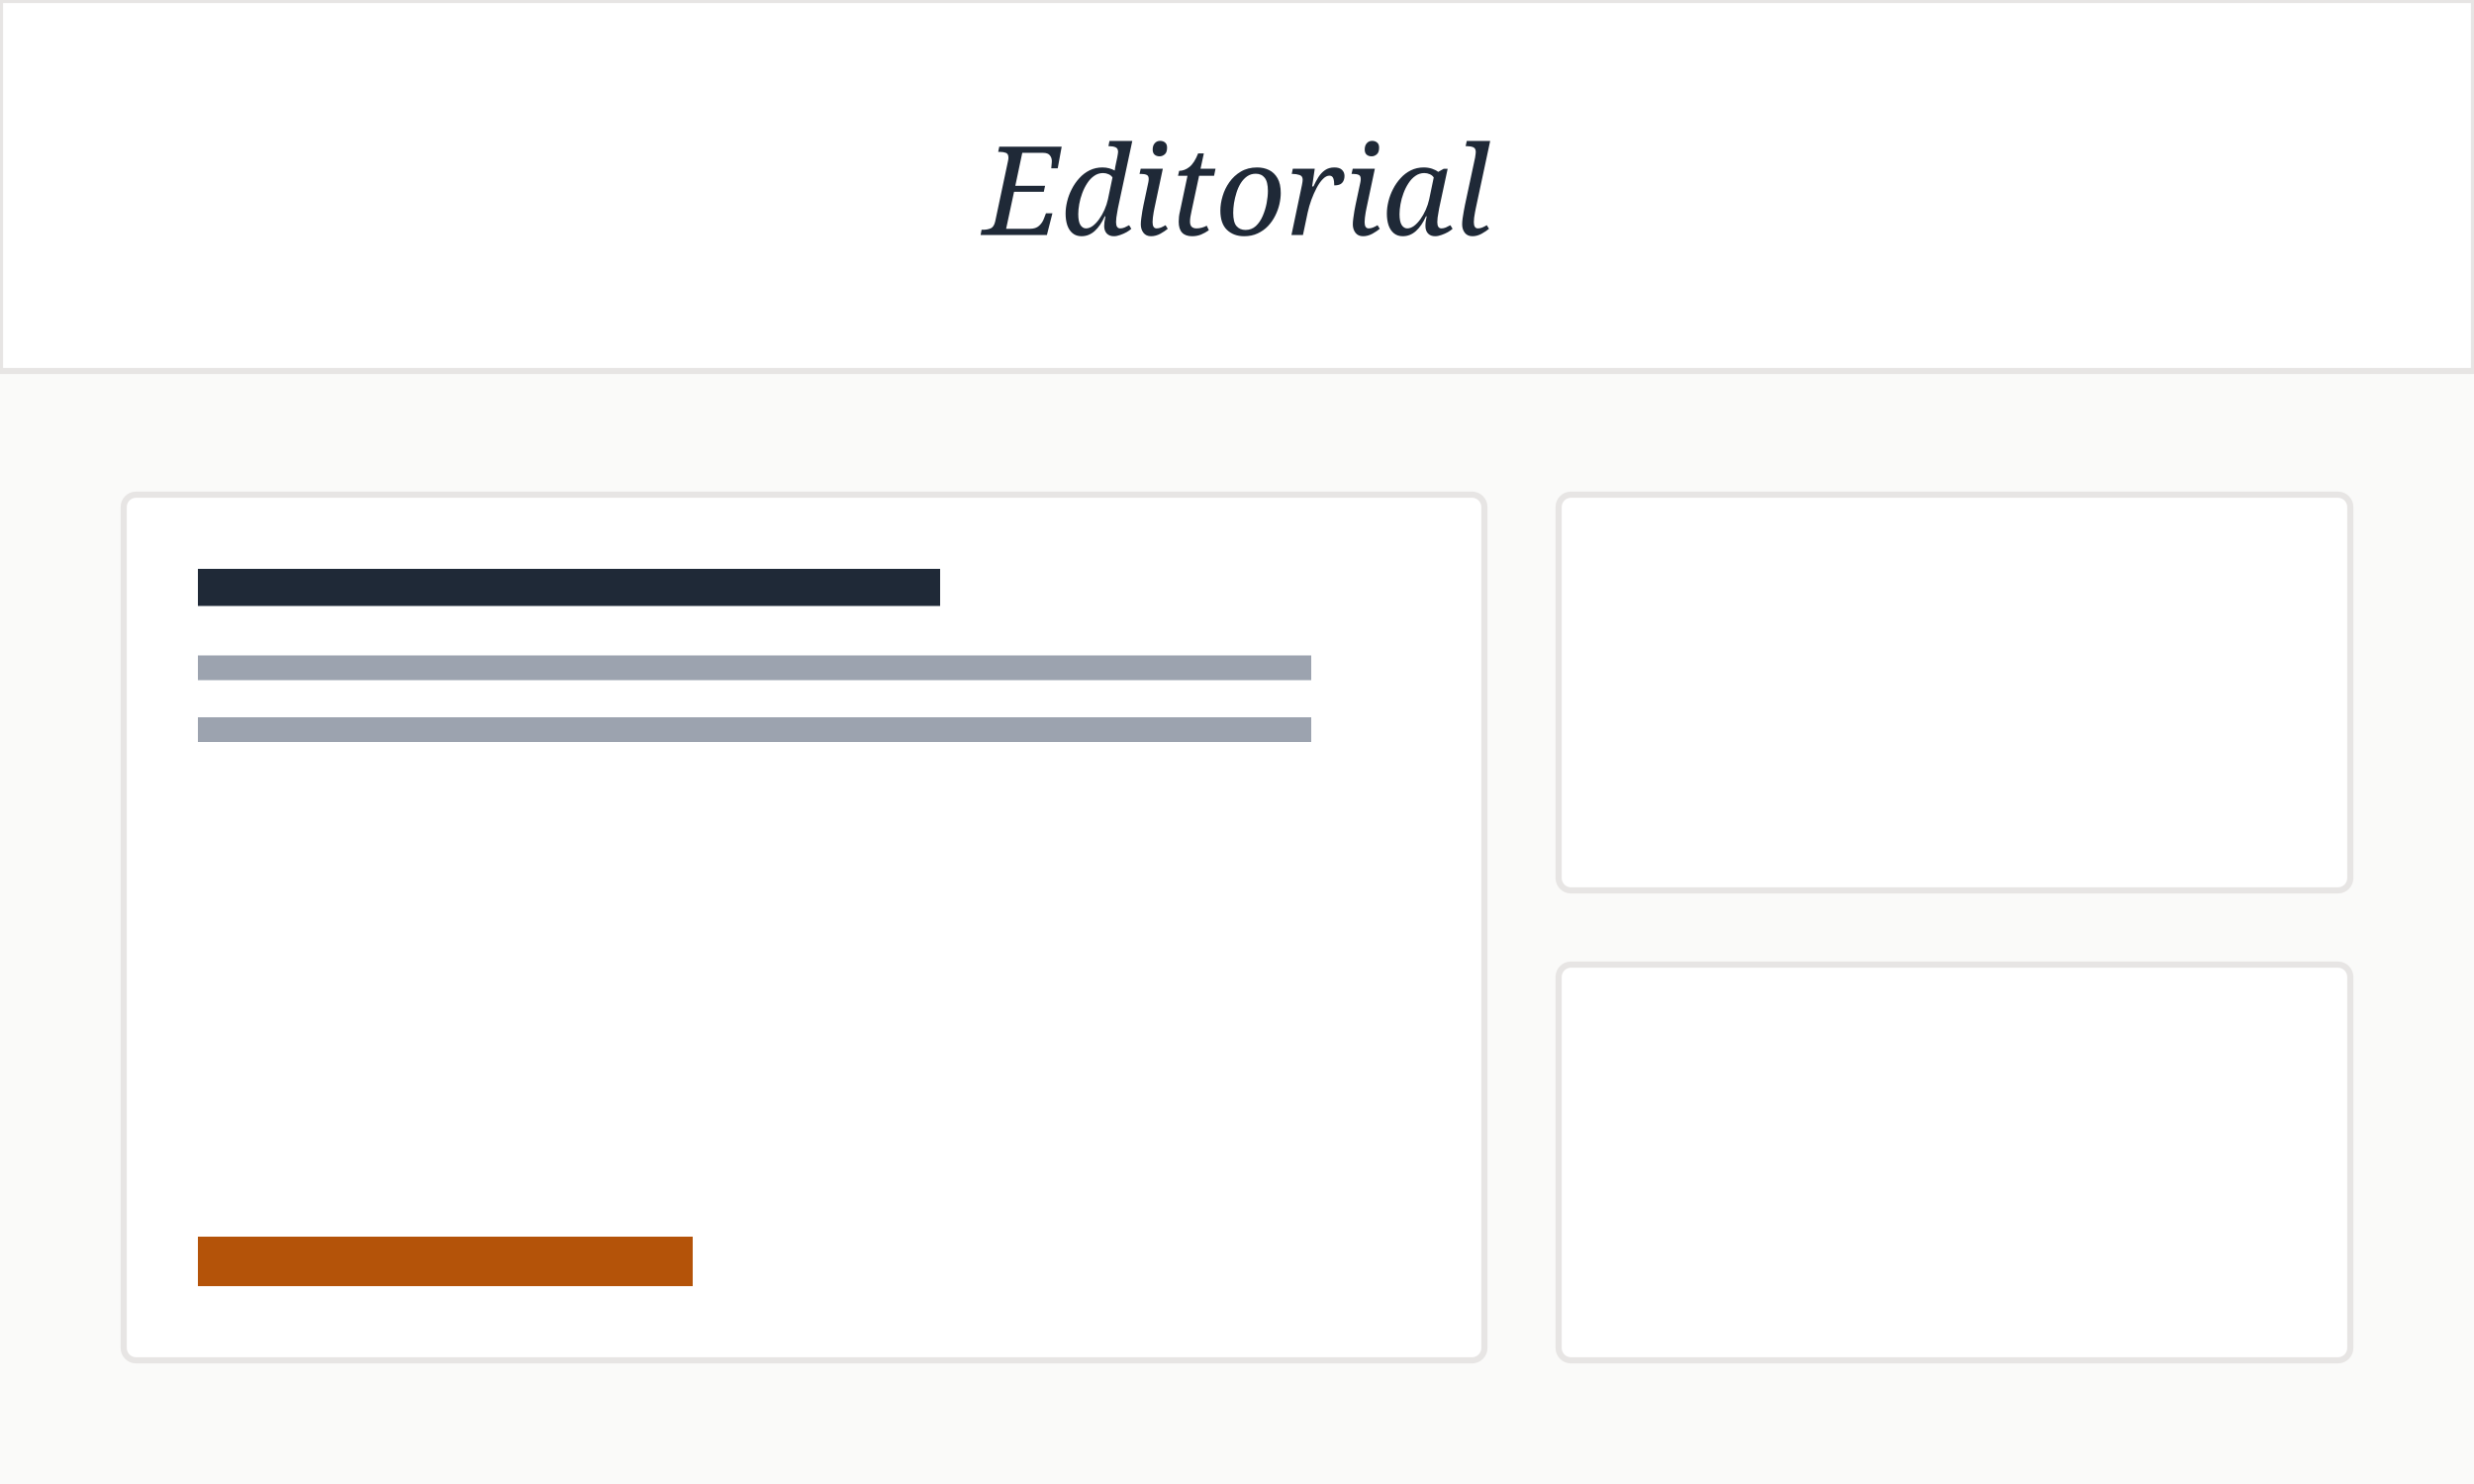
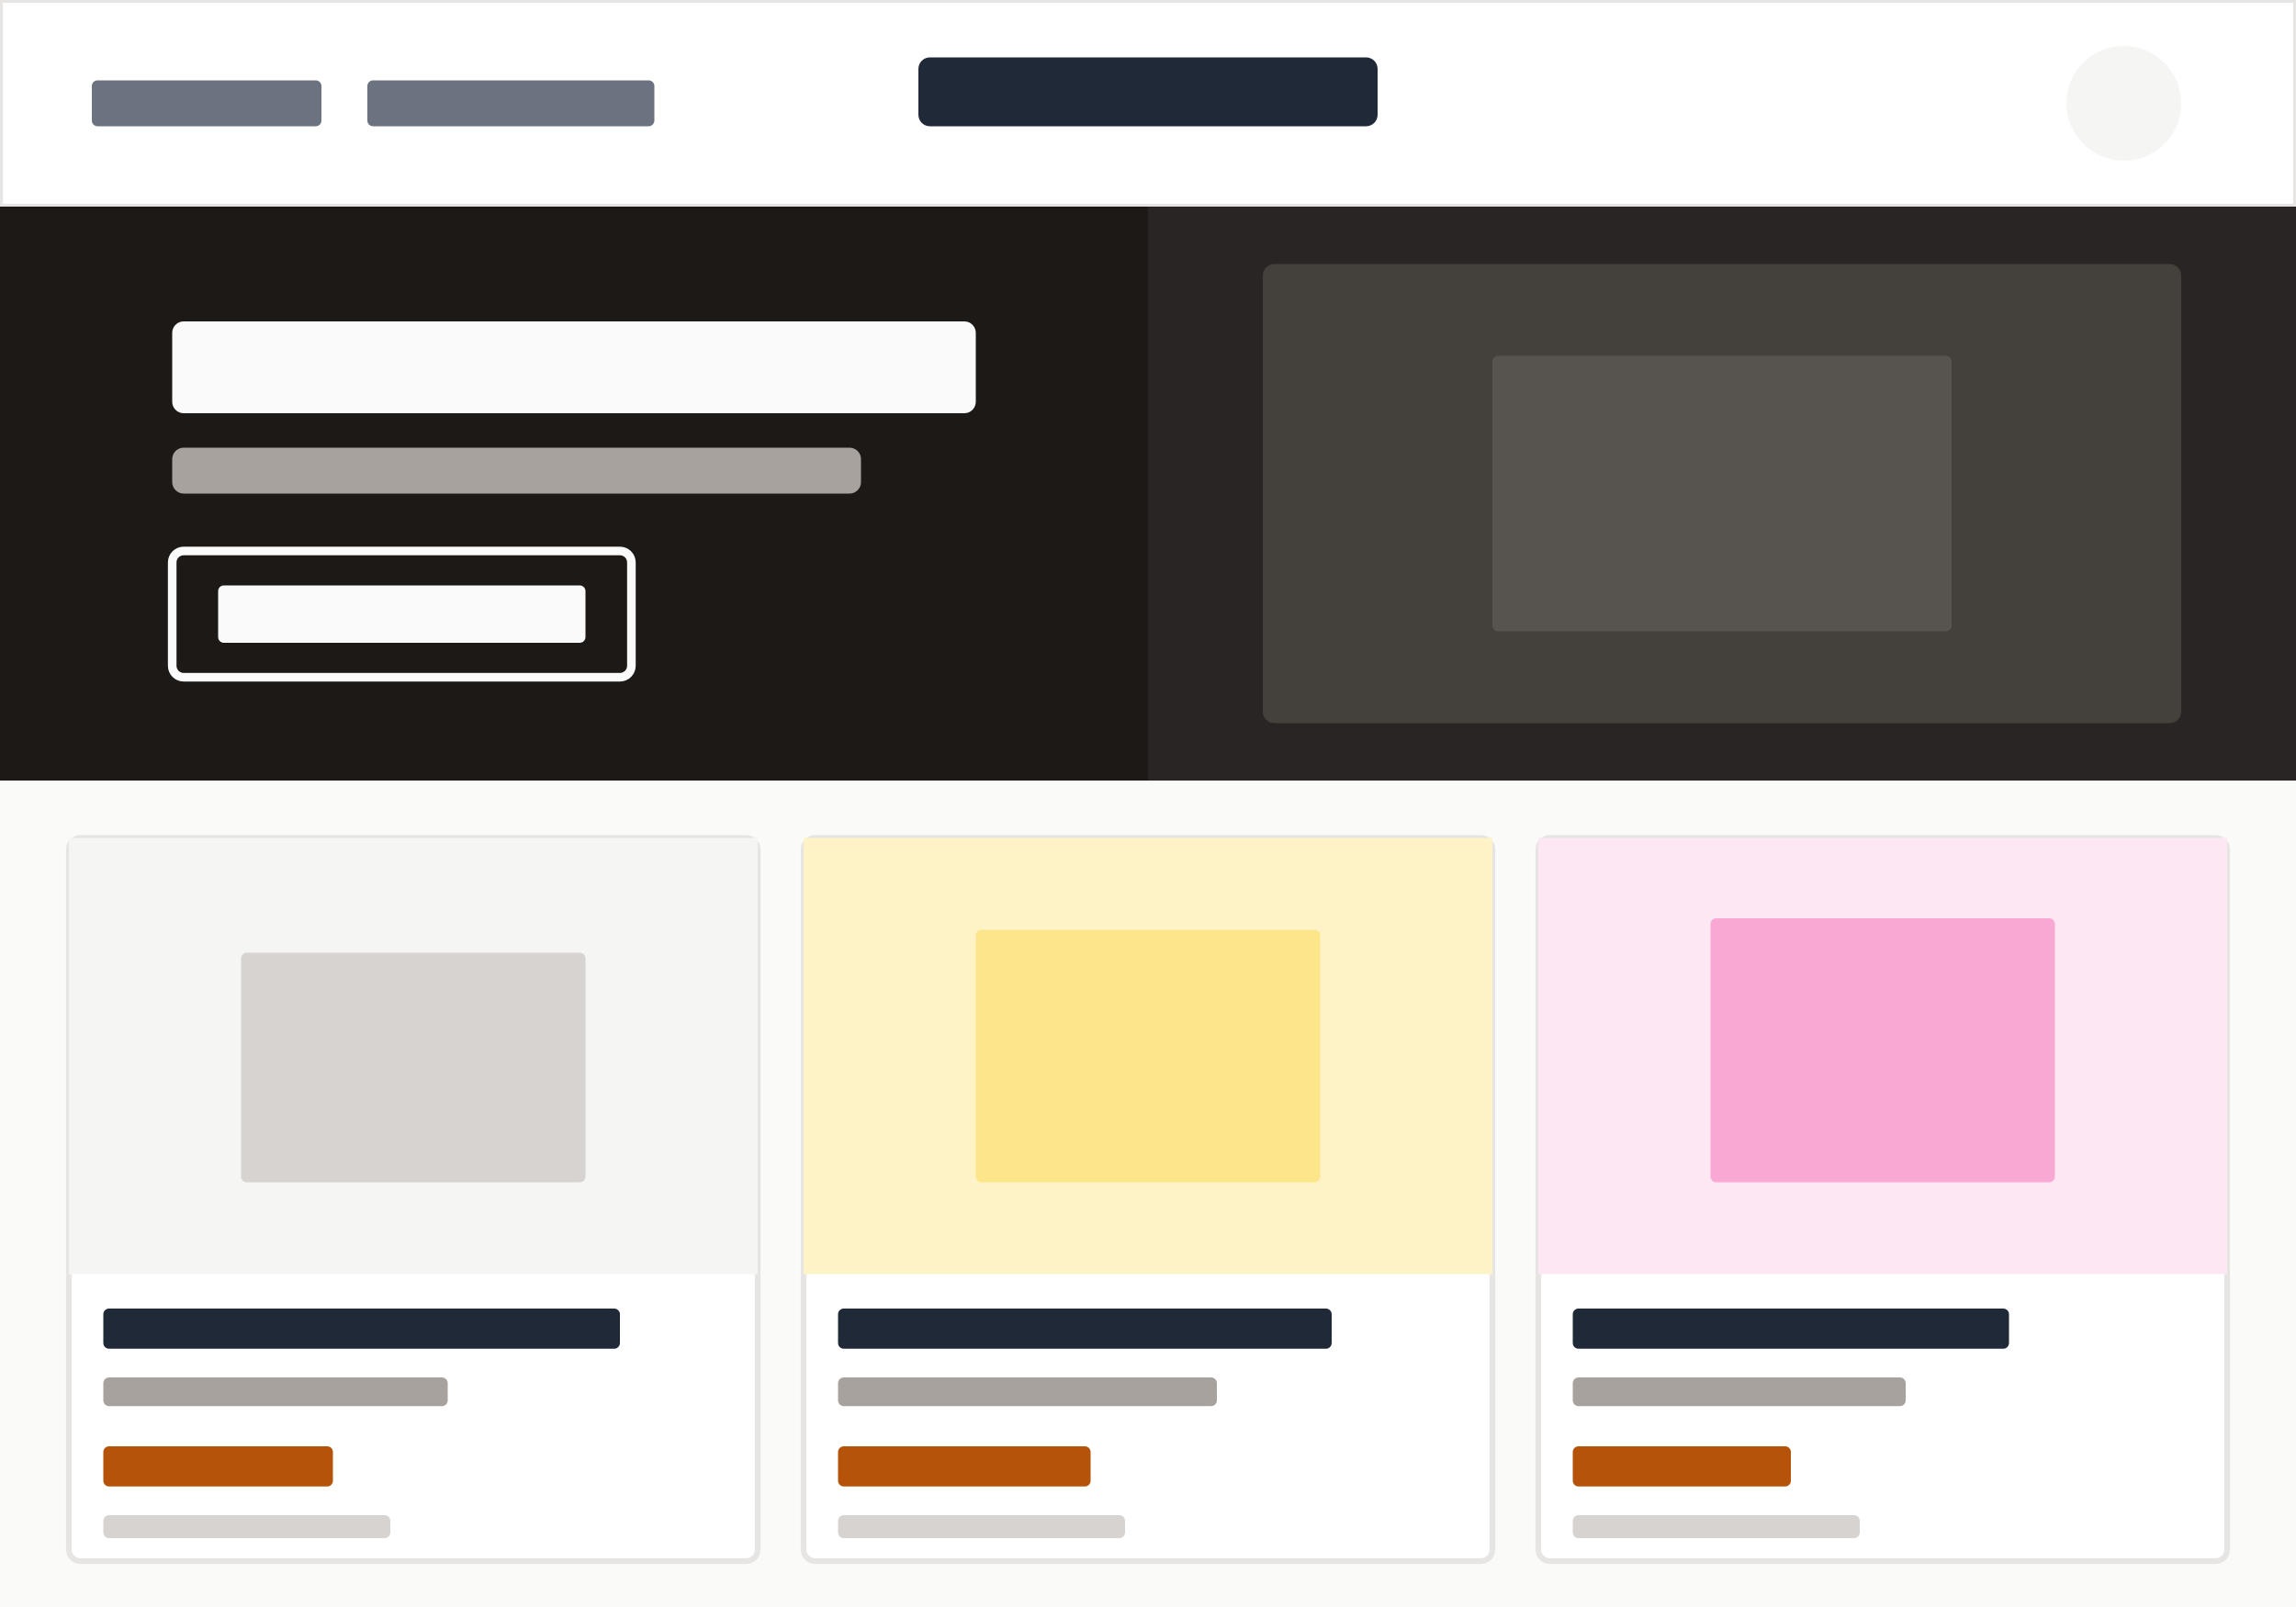
- <svg xmlns="http://www.w3.org/2000/svg" viewBox="0 0 400 240" width="400" height="240">
-   <rect width="400" height="240" fill="#fafaf9" />
-   <rect x="0" y="0" width="400" height="60" fill="#ffffff" stroke="#e7e5e4" />
-   <text x="200" y="38" text-anchor="middle" font-family="Georgia, serif" font-style="italic" font-size="20" fill="#1f2937">Editorial</text>
-   <g fill="#ffffff" stroke="#e7e5e4">
-     <rect x="20" y="80" width="220" height="140" rx="2" />
-     <rect x="252" y="80" width="128" height="64" rx="2" />
-     <rect x="252" y="156" width="128" height="64" rx="2" />
+ <svg xmlns="http://www.w3.org/2000/svg" viewBox="0 0 400 280" width="400" height="280">
+   <rect width="400" height="280" fill="#fafaf9" />
+   <rect width="400" height="36" fill="#ffffff" stroke="#e7e5e4" />
+   <rect x="160" y="10" width="80" height="12" rx="2" fill="#1f2937" />
+   <rect x="16" y="14" width="40" height="8" rx="1" fill="#6b7280" />
+   <rect x="64" y="14" width="50" height="8" rx="1" fill="#6b7280" />
+   <circle cx="370" cy="18" r="10" fill="#f5f5f4" />
+   <rect x="0" y="36" width="400" height="100" fill="#292524" />
+   <rect x="0" y="36" width="200" height="100" fill="#1c1917" />
+   <rect x="30" y="56" width="140" height="16" rx="2" fill="#fafafa" />
+   <rect x="30" y="78" width="120" height="8" rx="2" fill="#a8a29e" />
+   <rect x="30" y="96" width="80" height="22" rx="2" fill="transparent" stroke="#fafafa" stroke-width="1.5" />
+   <rect x="38" y="102" width="64" height="10" rx="1" fill="#fafafa" />
+   <rect x="220" y="46" width="160" height="80" rx="2" fill="#44403c" />
+   <rect x="260" y="62" width="80" height="48" rx="1" fill="#57534e" />
+   <g>
+     <rect x="12" y="146" width="120" height="126" rx="2" fill="#ffffff" stroke="#e7e5e4" />
+     <rect x="12" y="146" width="120" height="76" fill="#f5f5f4" />
+     <rect x="42" y="166" width="60" height="40" rx="1" fill="#d6d3d1" />
+     <rect x="18" y="228" width="90" height="7" rx="1" fill="#1f2937" />
+     <rect x="18" y="240" width="60" height="5" rx="1" fill="#a8a29e" />
+     <rect x="18" y="252" width="40" height="7" rx="1" fill="#b45309" />
+     <rect x="18" y="264" width="50" height="4" rx="1" fill="#d6d3d1" />
  </g>
-   <rect x="32" y="92" width="120" height="6" fill="#1f2937" />
-   <rect x="32" y="106" width="180" height="4" fill="#9ca3af" />
-   <rect x="32" y="116" width="180" height="4" fill="#9ca3af" />
-   <rect x="32" y="200" width="80" height="8" fill="#b45309" />
+   <g>
+     <rect x="140" y="146" width="120" height="126" rx="2" fill="#ffffff" stroke="#e7e5e4" />
+     <rect x="140" y="146" width="120" height="76" fill="#fef3c7" />
+     <rect x="170" y="162" width="60" height="44" rx="1" fill="#fde68a" />
+     <rect x="146" y="228" width="86" height="7" rx="1" fill="#1f2937" />
+     <rect x="146" y="240" width="66" height="5" rx="1" fill="#a8a29e" />
+     <rect x="146" y="252" width="44" height="7" rx="1" fill="#b45309" />
+     <rect x="146" y="264" width="50" height="4" rx="1" fill="#d6d3d1" />
+   </g>
+   <g>
+     <rect x="268" y="146" width="120" height="126" rx="2" fill="#ffffff" stroke="#e7e5e4" />
+     <rect x="268" y="146" width="120" height="76" fill="#fce7f3" />
+     <rect x="298" y="160" width="60" height="46" rx="1" fill="#f9a8d4" />
+     <rect x="274" y="228" width="76" height="7" rx="1" fill="#1f2937" />
+     <rect x="274" y="240" width="58" height="5" rx="1" fill="#a8a29e" />
+     <rect x="274" y="252" width="38" height="7" rx="1" fill="#b45309" />
+     <rect x="274" y="264" width="50" height="4" rx="1" fill="#d6d3d1" />
+   </g>
</svg>
